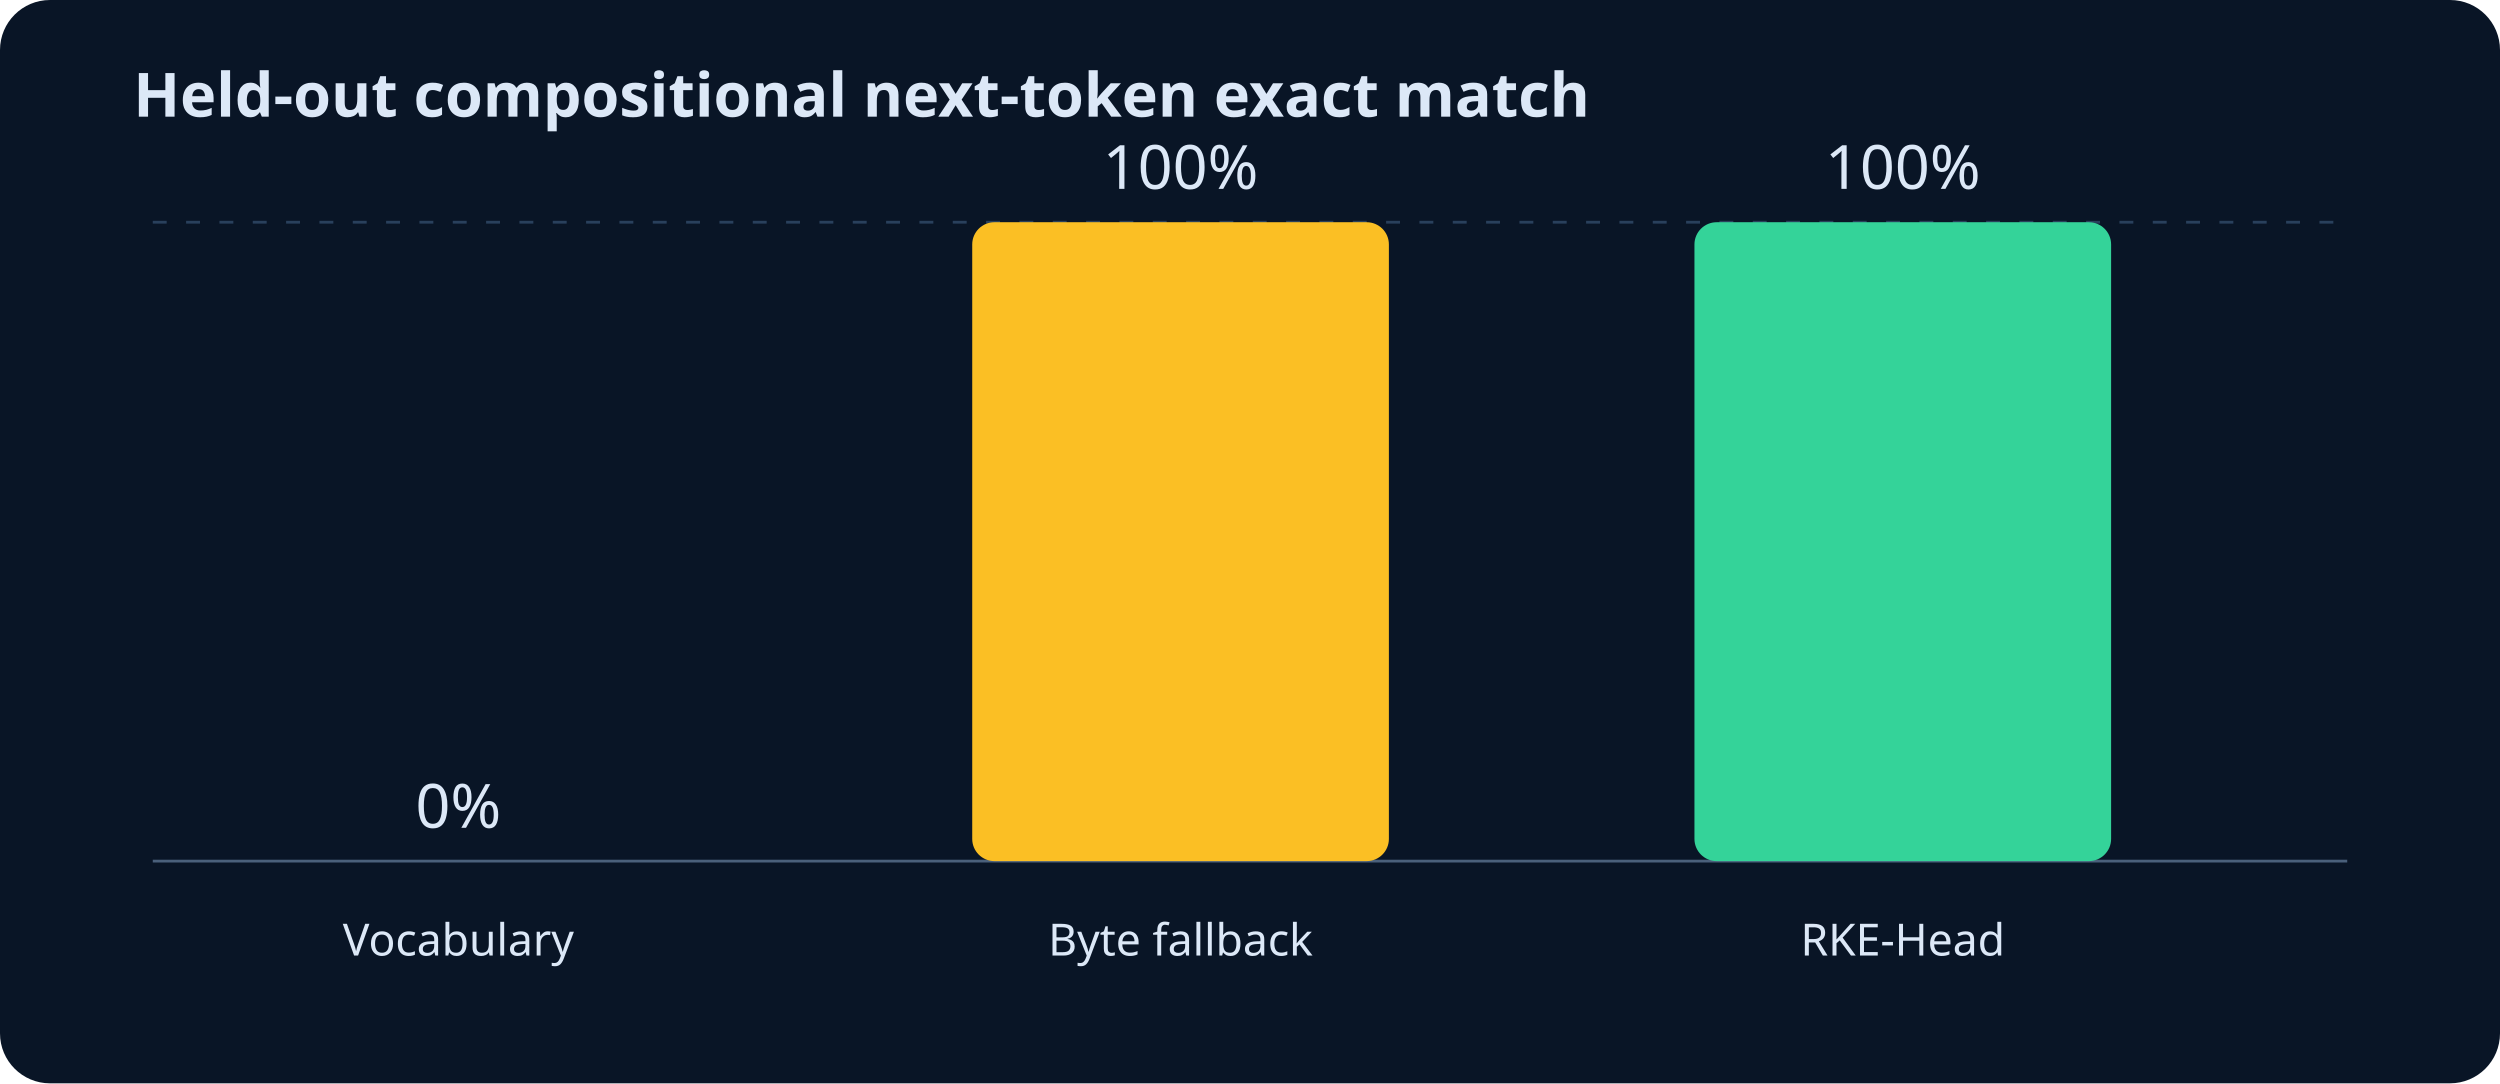
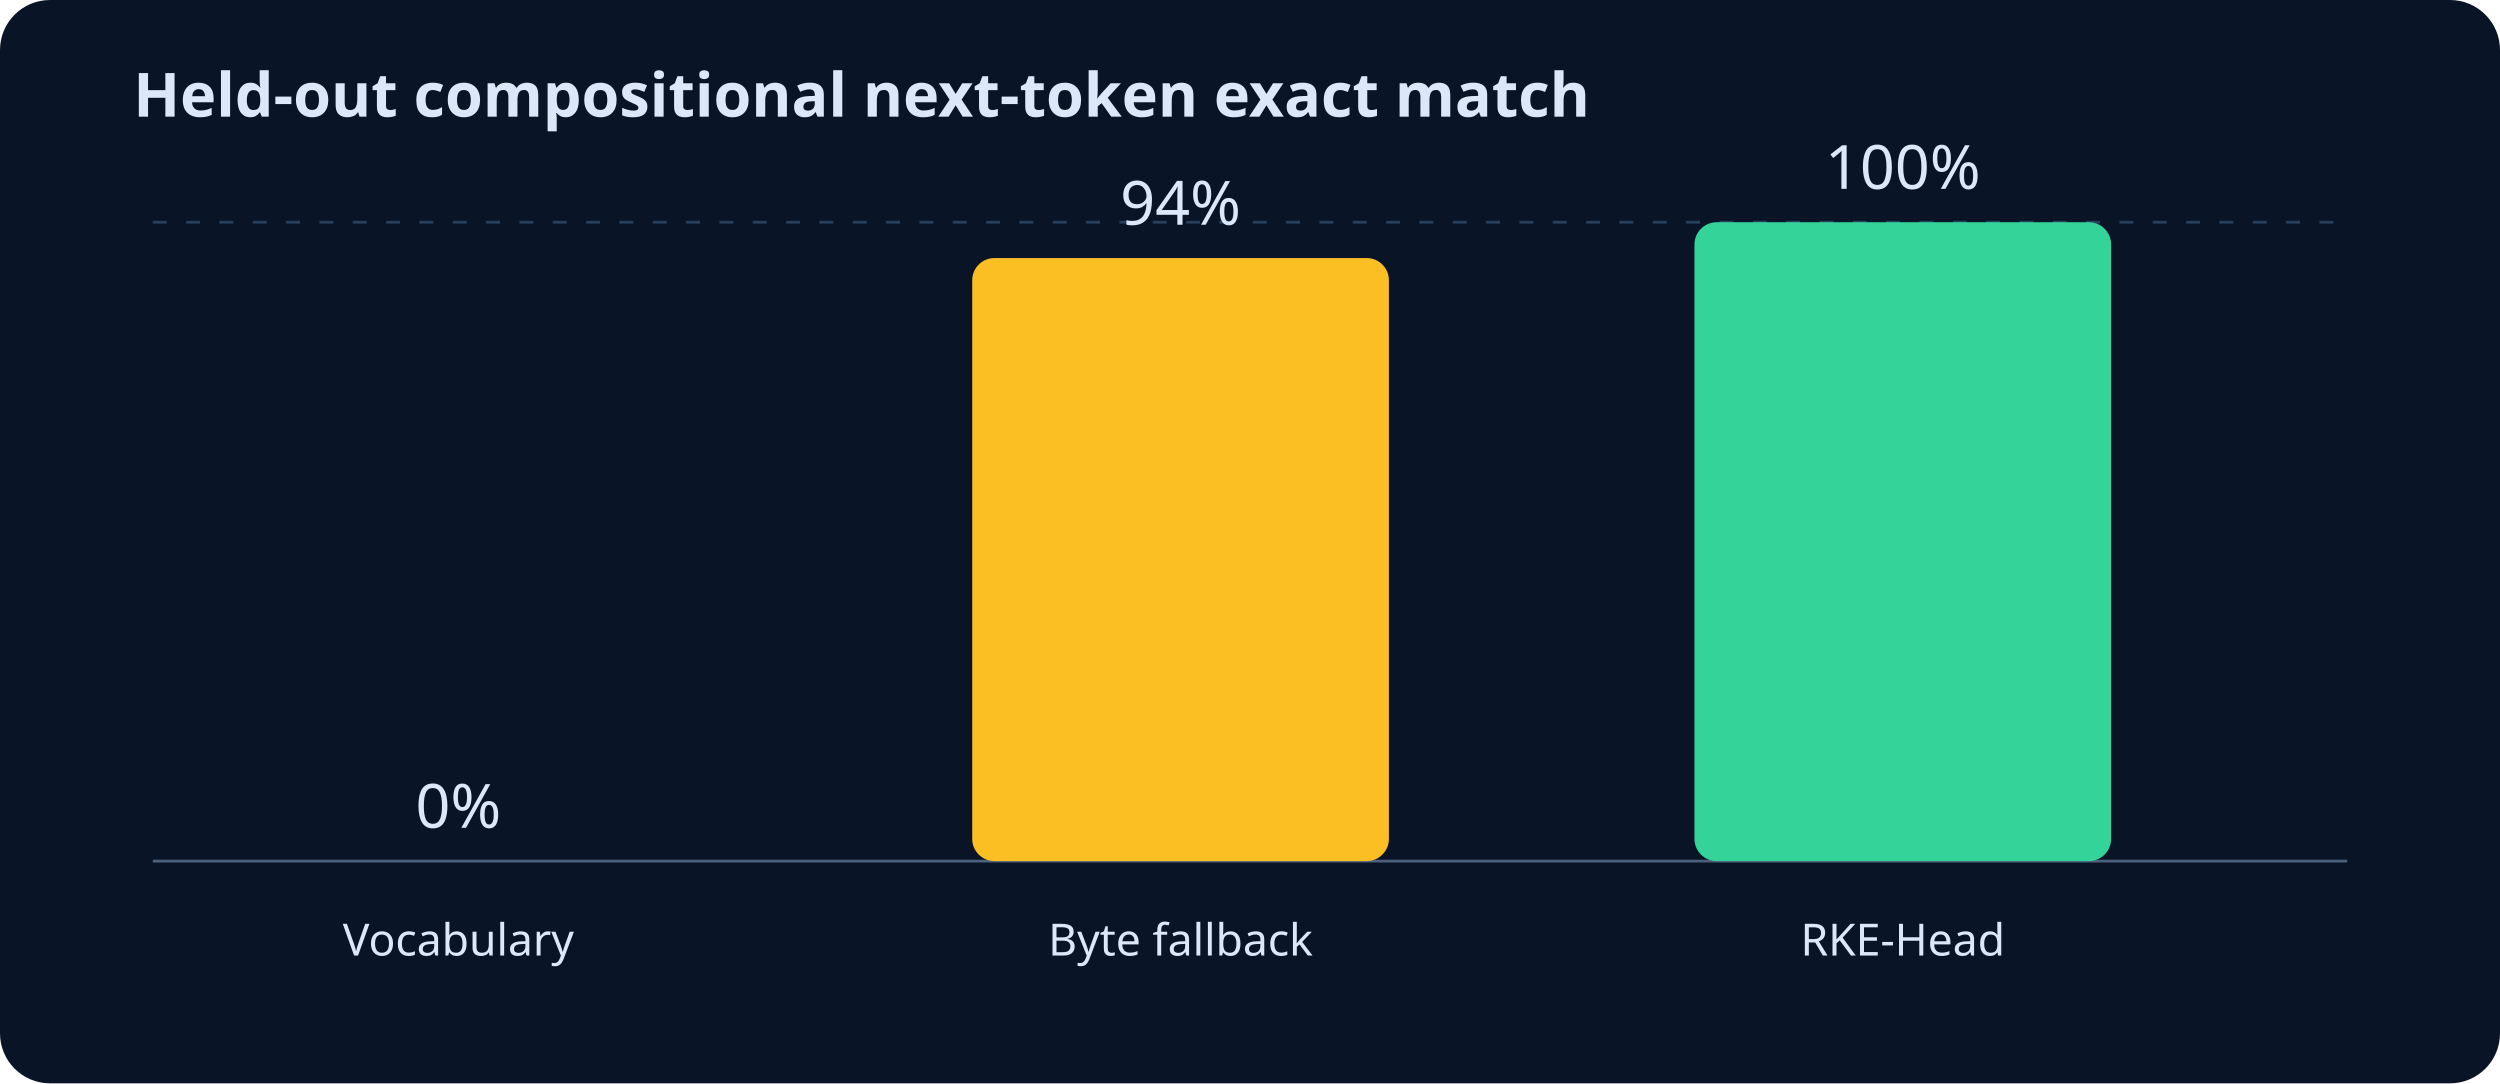
<svg xmlns="http://www.w3.org/2000/svg" width="900" height="390">
  <rect width="900" height="390" rx="18" fill="#091526" />
  <g fill="#dce8f7" font-family="system-ui">
    <text x="48" y="42" font-size="22" font-weight="700">Held-out compositional next-token exact match</text>
    <path d="M55 310H845" stroke="#4a607b" />
    <path d="M55 80H845" stroke="#29405c" stroke-dasharray="5 7" />
    <rect x="90" y="310.0" width="150" height="0.0" rx="8" fill="#f87171" />
    <text x="165" y="298.0" text-anchor="middle" font-size="22">0%</text>
    <text x="165" y="344" text-anchor="middle" font-size="16">Vocabulary</text>
-     <rect x="350" y="80.0" width="150" height="230.0" rx="8" fill="#fbbf24" />
-     <text x="425" y="68.0" text-anchor="middle" font-size="22">100%</text>
+     <rect x="350" y="92.9" width="150" height="217.1" rx="8" fill="#fbbf24" />
+     <text x="425" y="80.9" text-anchor="middle" font-size="22">94%</text>
    <text x="425" y="344" text-anchor="middle" font-size="16">Byte fallback</text>
    <rect x="610" y="80.0" width="150" height="230.0" rx="8" fill="#34d399" />
    <text x="685" y="68.0" text-anchor="middle" font-size="22">100%</text>
    <text x="685" y="344" text-anchor="middle" font-size="16">RKE-Head</text>
  </g>
</svg>
